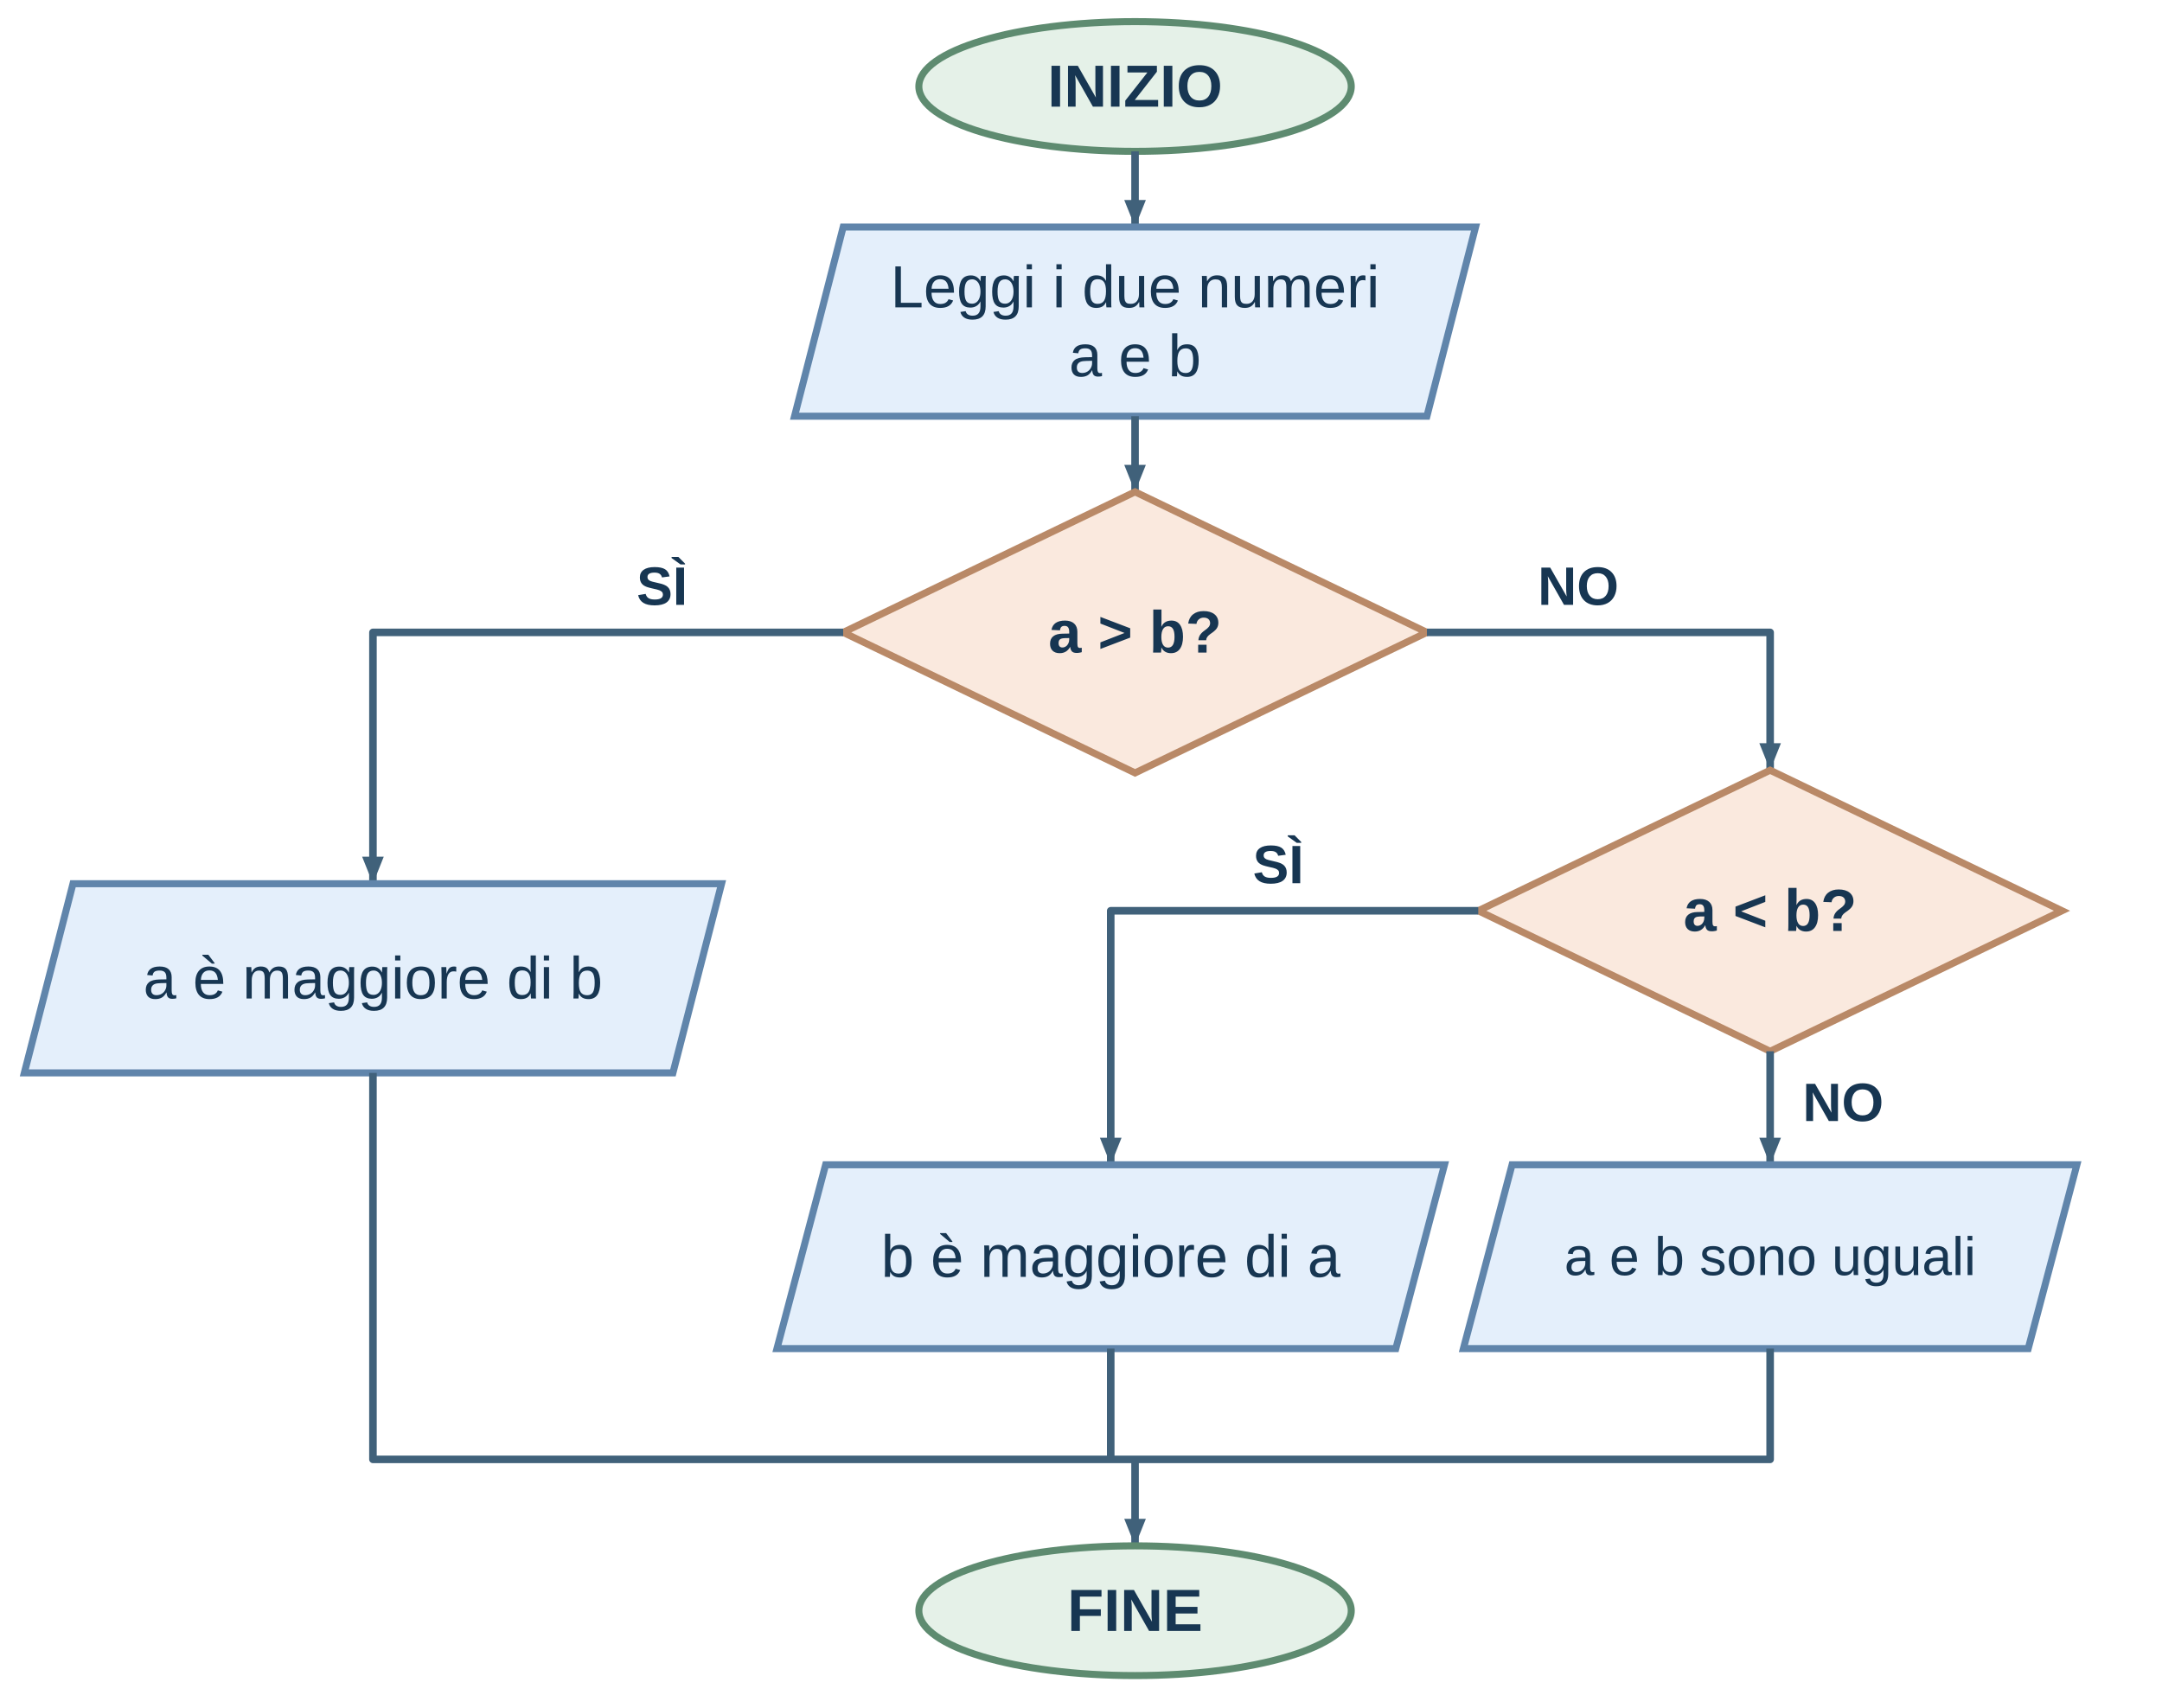
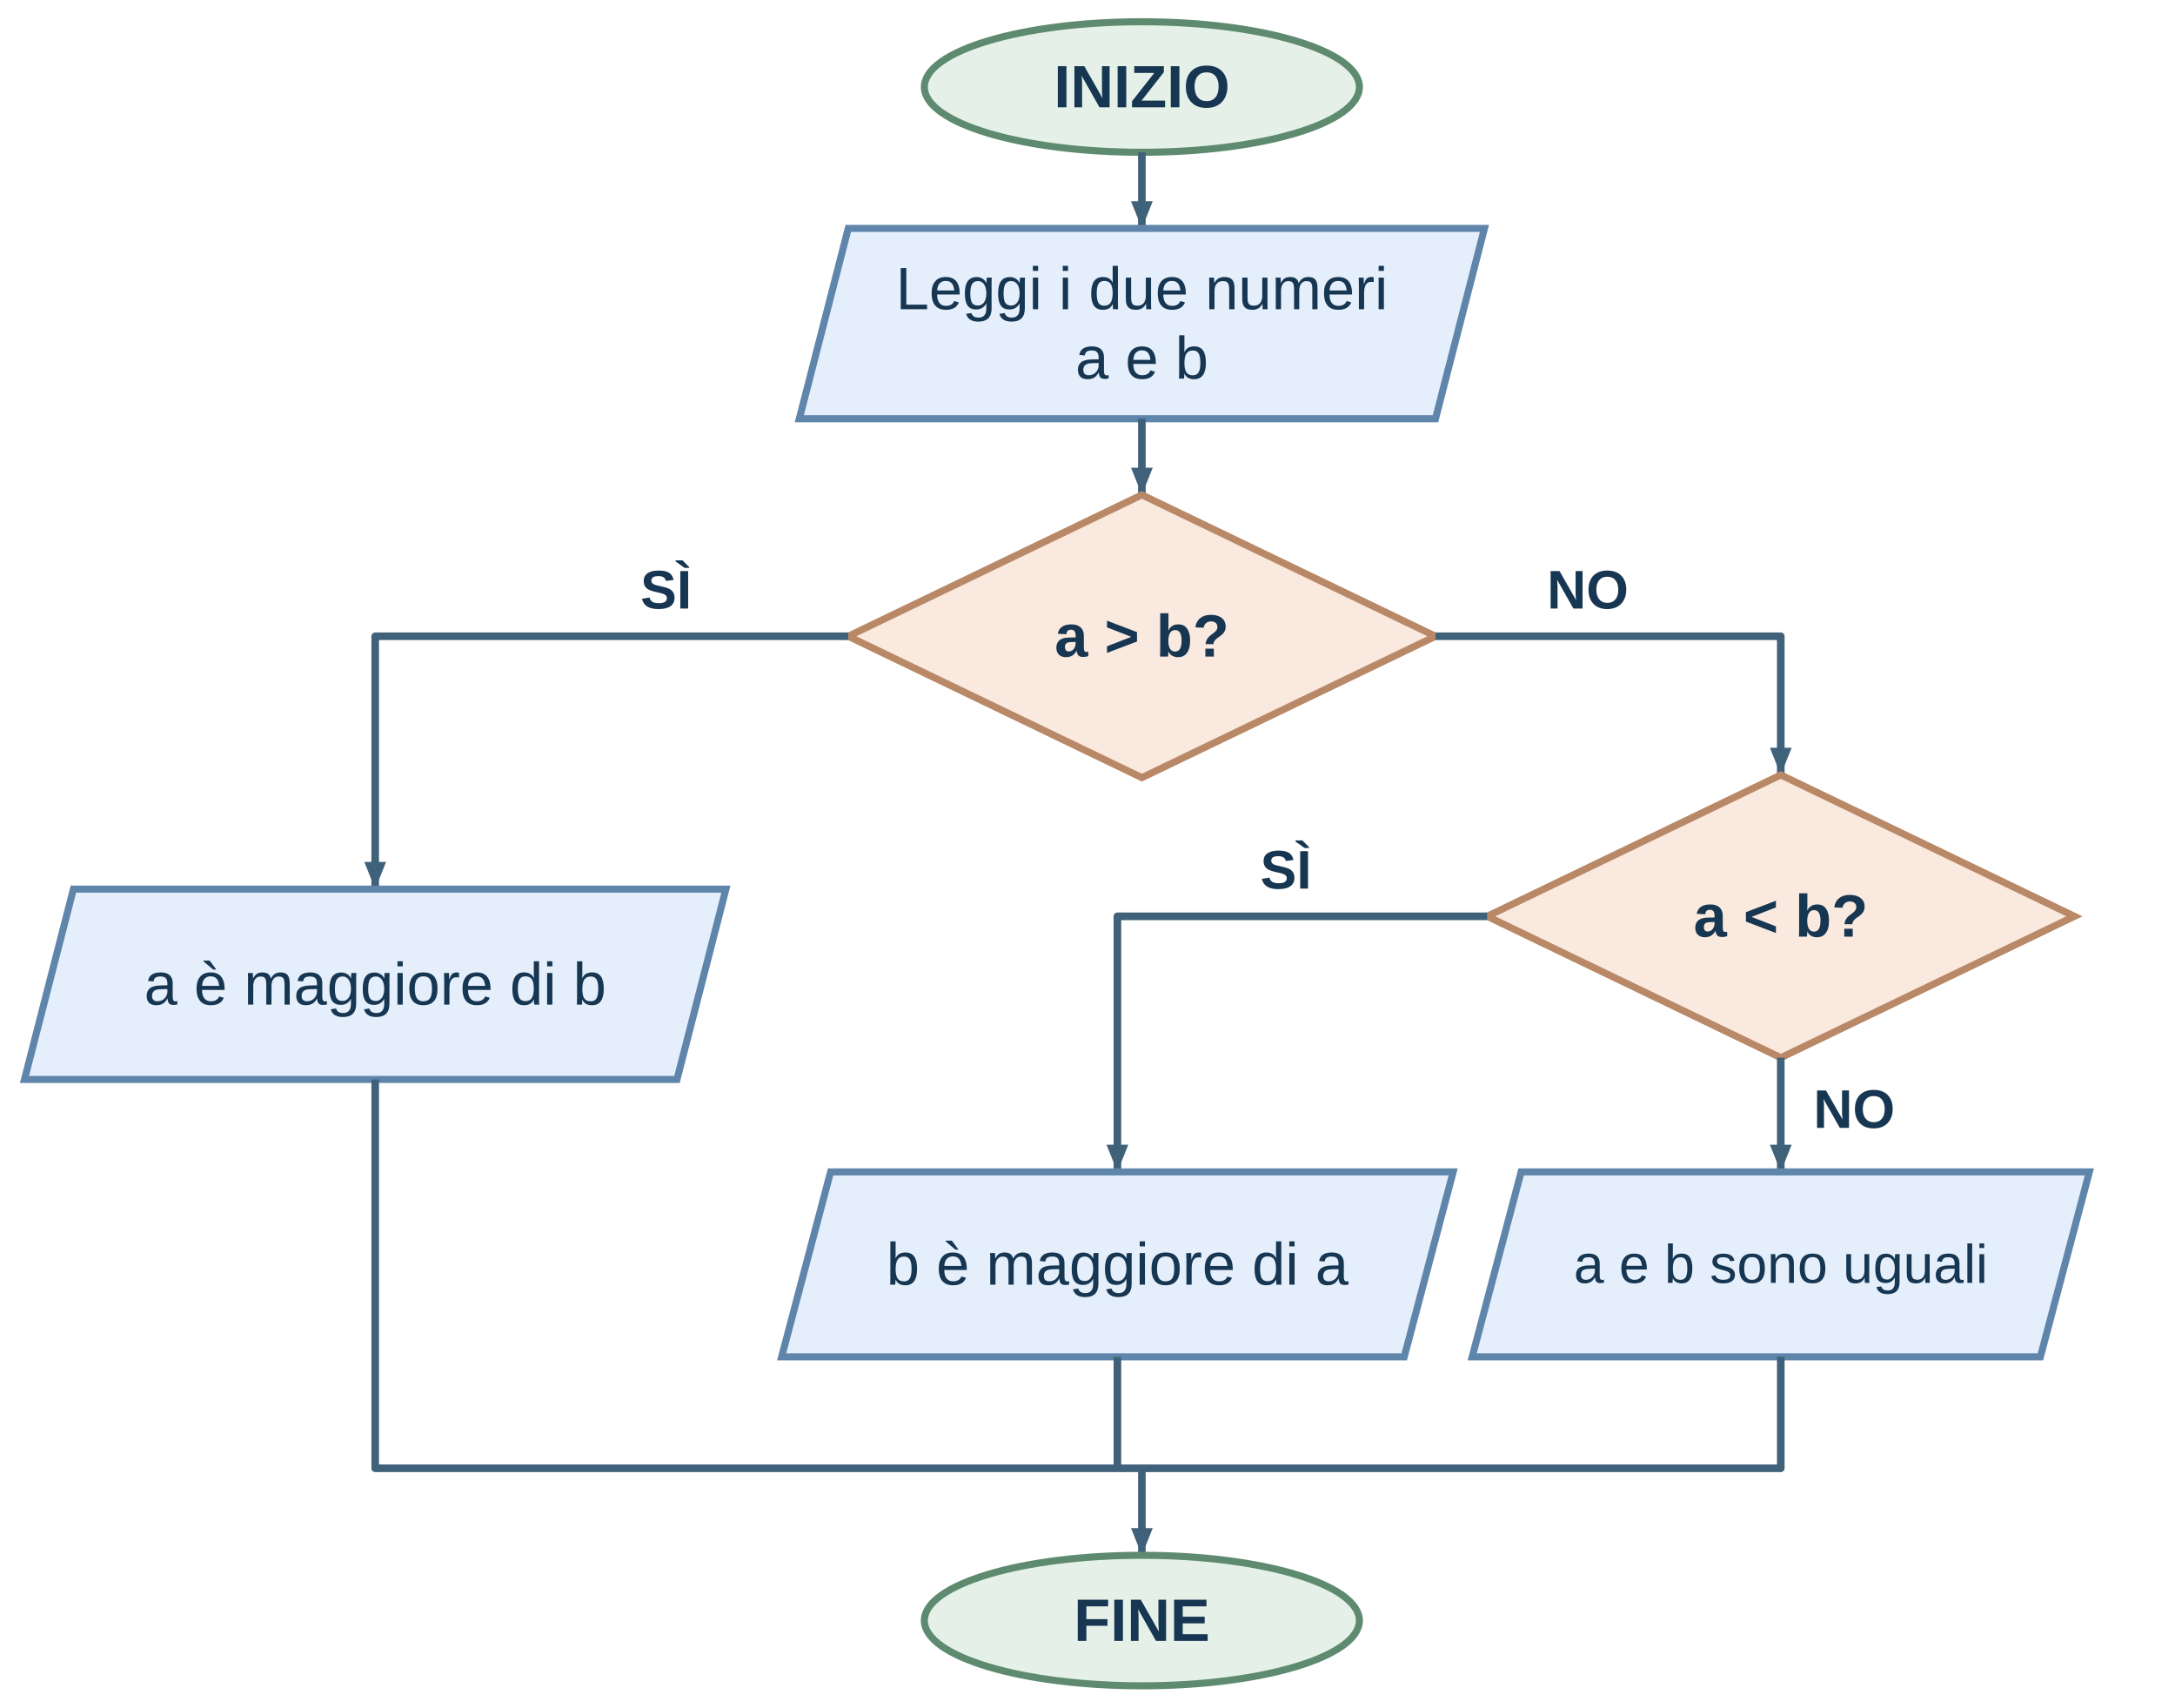
- <svg xmlns="http://www.w3.org/2000/svg" width="800" height="632" viewBox="0 0 800 632">
+ <svg xmlns="http://www.w3.org/2000/svg" width="800" height="628" viewBox="0 0 800 628">
  <g>
    <ellipse cx="420" cy="32" rx="80.0" ry="24.0" fill="#e5f1e8" stroke="#5e8b70" stroke-width="2.6" />
    <text x="420" y="39.48" text-anchor="middle" font-family="Arial, Liberation Sans, sans-serif" font-size="22" font-weight="700" fill="#173652">INIZIO</text>
  </g>
  <polyline fill="none" stroke="#40617a" stroke-width="2.8" stroke-linejoin="round" points="420,56 420,84" />
  <polygon fill="#40617a" points="420,84 416.00,74.00 424.00,74.00" />
  <g>
    <polygon points="312,84 546,84 528,154 294,154" fill="#e4effb" stroke="#6085ab" stroke-width="2.6" />
    <text x="420" y="113.72" text-anchor="middle" font-family="Arial, Liberation Sans, sans-serif" font-size="22" font-weight="400" fill="#173652">Leggi i due numeri</text>
    <text x="420" y="139.24" text-anchor="middle" font-family="Arial, Liberation Sans, sans-serif" font-size="22" font-weight="400" fill="#173652">a e b</text>
  </g>
  <polyline fill="none" stroke="#40617a" stroke-width="2.8" stroke-linejoin="round" points="420,154 420,182" />
  <polygon fill="#40617a" points="420,182 416.00,172.00 424.00,172.00" />
  <g>
    <polygon points="420,182 528,234 420,286 312,234" fill="#fae9de" stroke="#b98967" stroke-width="2.6" />
    <text x="420" y="241.48" text-anchor="middle" font-family="Arial, Liberation Sans, sans-serif" font-size="22" font-weight="700" fill="#173652">a &gt; b?</text>
  </g>
  <polyline fill="none" stroke="#40617a" stroke-width="2.8" stroke-linejoin="round" points="312,234 138,234 138,327" />
  <polygon fill="#40617a" points="138,327 134.00,317.00 142.00,317.00" />
  <text x="245" y="223.8" text-anchor="middle" font-family="Arial, Liberation Sans, sans-serif" font-size="20" font-weight="700" fill="#173652">SÌ</text>
  <polyline fill="none" stroke="#40617a" stroke-width="2.8" stroke-linejoin="round" points="528,234 655,234 655,285" />
  <polygon fill="#40617a" points="655,285 651.00,275.00 659.00,275.00" />
  <text x="584" y="223.8" text-anchor="middle" font-family="Arial, Liberation Sans, sans-serif" font-size="20" font-weight="700" fill="#173652">NO</text>
  <g>
    <polygon points="27,327 267,327 249,397 9,397" fill="#e4effb" stroke="#6085ab" stroke-width="2.6" />
    <text x="138" y="369.48" text-anchor="middle" font-family="Arial, Liberation Sans, sans-serif" font-size="22" font-weight="400" fill="#173652">a è maggiore di b</text>
  </g>
  <g>
    <polygon points="655,285 763,337 655,389 547,337" fill="#fae9de" stroke="#b98967" stroke-width="2.6" />
    <text x="655" y="344.48" text-anchor="middle" font-family="Arial, Liberation Sans, sans-serif" font-size="22" font-weight="700" fill="#173652">a &lt; b?</text>
  </g>
  <polyline fill="none" stroke="#40617a" stroke-width="2.8" stroke-linejoin="round" points="547,337 411,337 411,431" />
  <polygon fill="#40617a" points="411,431 407.00,421.00 415.00,421.00" />
  <text x="473" y="326.8" text-anchor="middle" font-family="Arial, Liberation Sans, sans-serif" font-size="20" font-weight="700" fill="#173652">SÌ</text>
  <polyline fill="none" stroke="#40617a" stroke-width="2.8" stroke-linejoin="round" points="655,389 655,431" />
  <polygon fill="#40617a" points="655,431 651.00,421.00 659.00,421.00" />
  <text x="682" y="414.8" text-anchor="middle" font-family="Arial, Liberation Sans, sans-serif" font-size="20" font-weight="700" fill="#173652">NO</text>
  <g>
    <polygon points="305.5,431 534.5,431 516.5,499 287.5,499" fill="#e4effb" stroke="#6085ab" stroke-width="2.6" />
    <text x="411" y="472.48" text-anchor="middle" font-family="Arial, Liberation Sans, sans-serif" font-size="22" font-weight="400" fill="#173652">b è maggiore di a</text>
  </g>
  <g>
    <polygon points="559.5,431 768.5,431 750.5,499 541.5,499" fill="#e4effb" stroke="#6085ab" stroke-width="2.6" />
    <text x="655" y="471.8" text-anchor="middle" font-family="Arial, Liberation Sans, sans-serif" font-size="20" font-weight="400" fill="#173652">a e b sono uguali</text>
  </g>
  <polyline fill="none" stroke="#40617a" stroke-width="2.8" stroke-linejoin="round" points="138,397 138,540 655,540 655,499" />
  <polyline fill="none" stroke="#40617a" stroke-width="2.8" stroke-linejoin="round" points="411,499 411,540" />
  <polyline fill="none" stroke="#40617a" stroke-width="2.8" stroke-linejoin="round" points="420,540 420,572" />
  <polygon fill="#40617a" points="420,572 416.00,562.00 424.00,562.00" />
  <g>
    <ellipse cx="420" cy="596" rx="80.0" ry="24.0" fill="#e5f1e8" stroke="#5e8b70" stroke-width="2.6" />
    <text x="420" y="603.48" text-anchor="middle" font-family="Arial, Liberation Sans, sans-serif" font-size="22" font-weight="700" fill="#173652">FINE</text>
  </g>
</svg>
